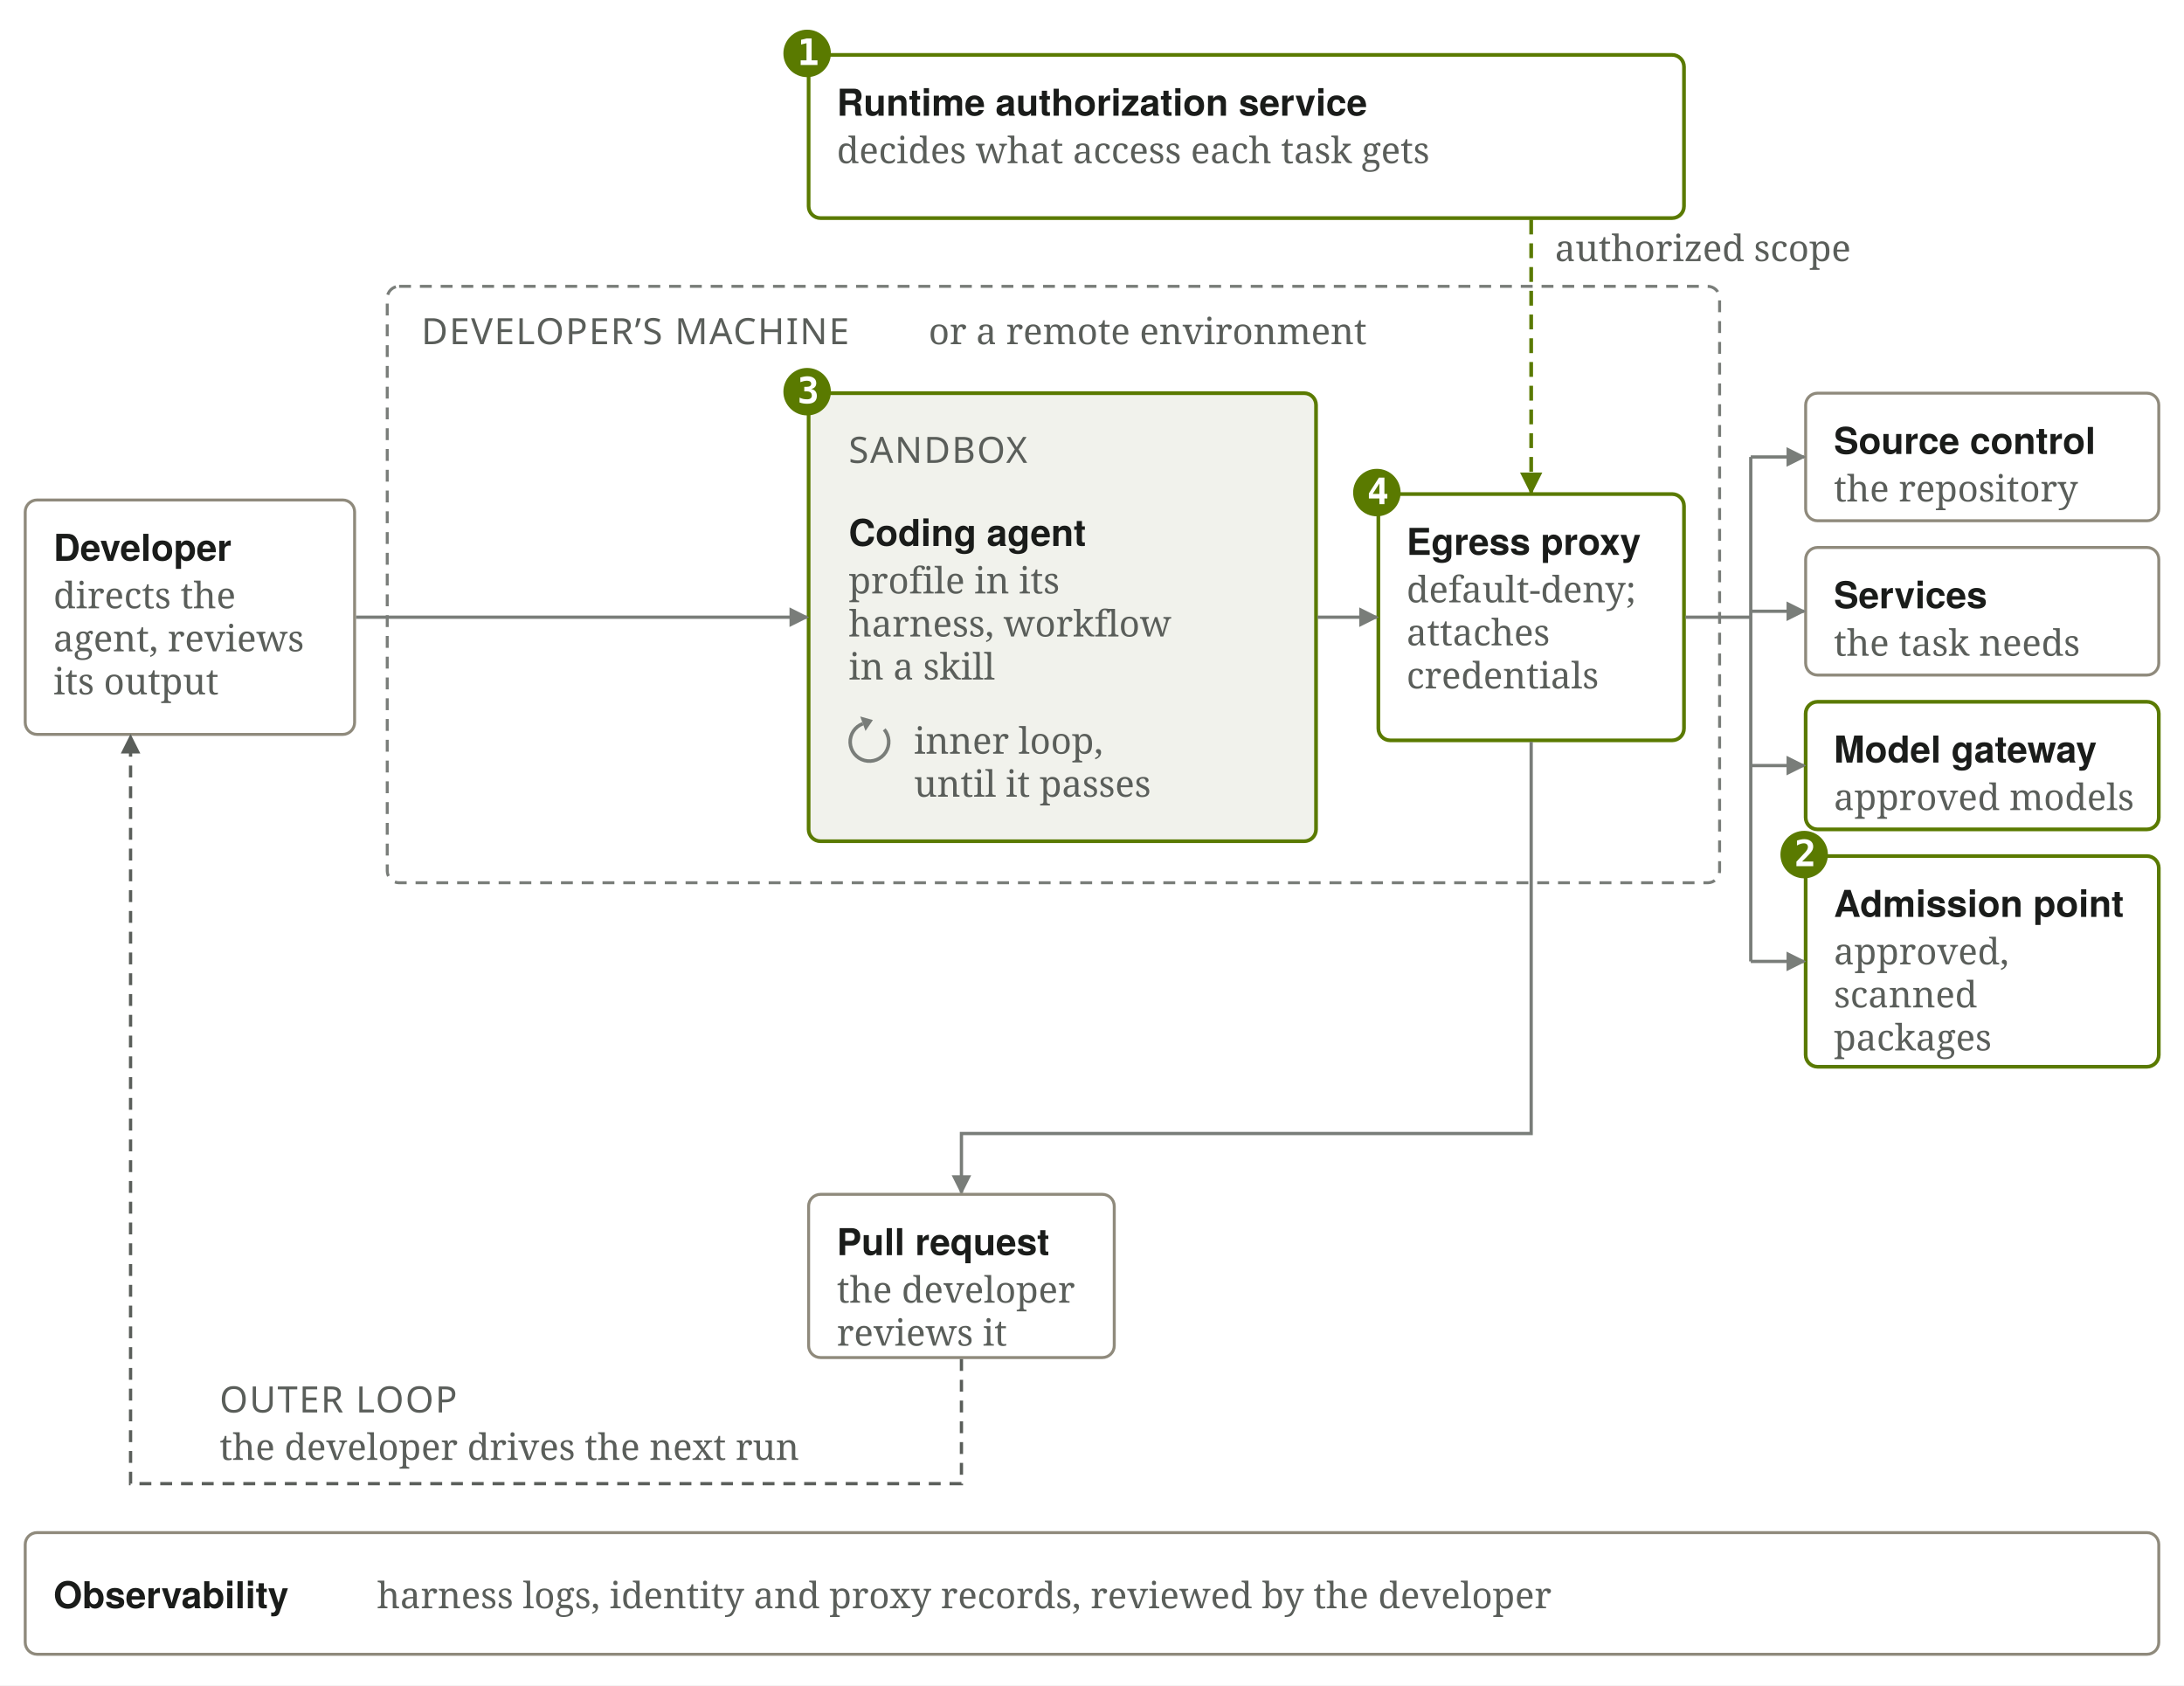
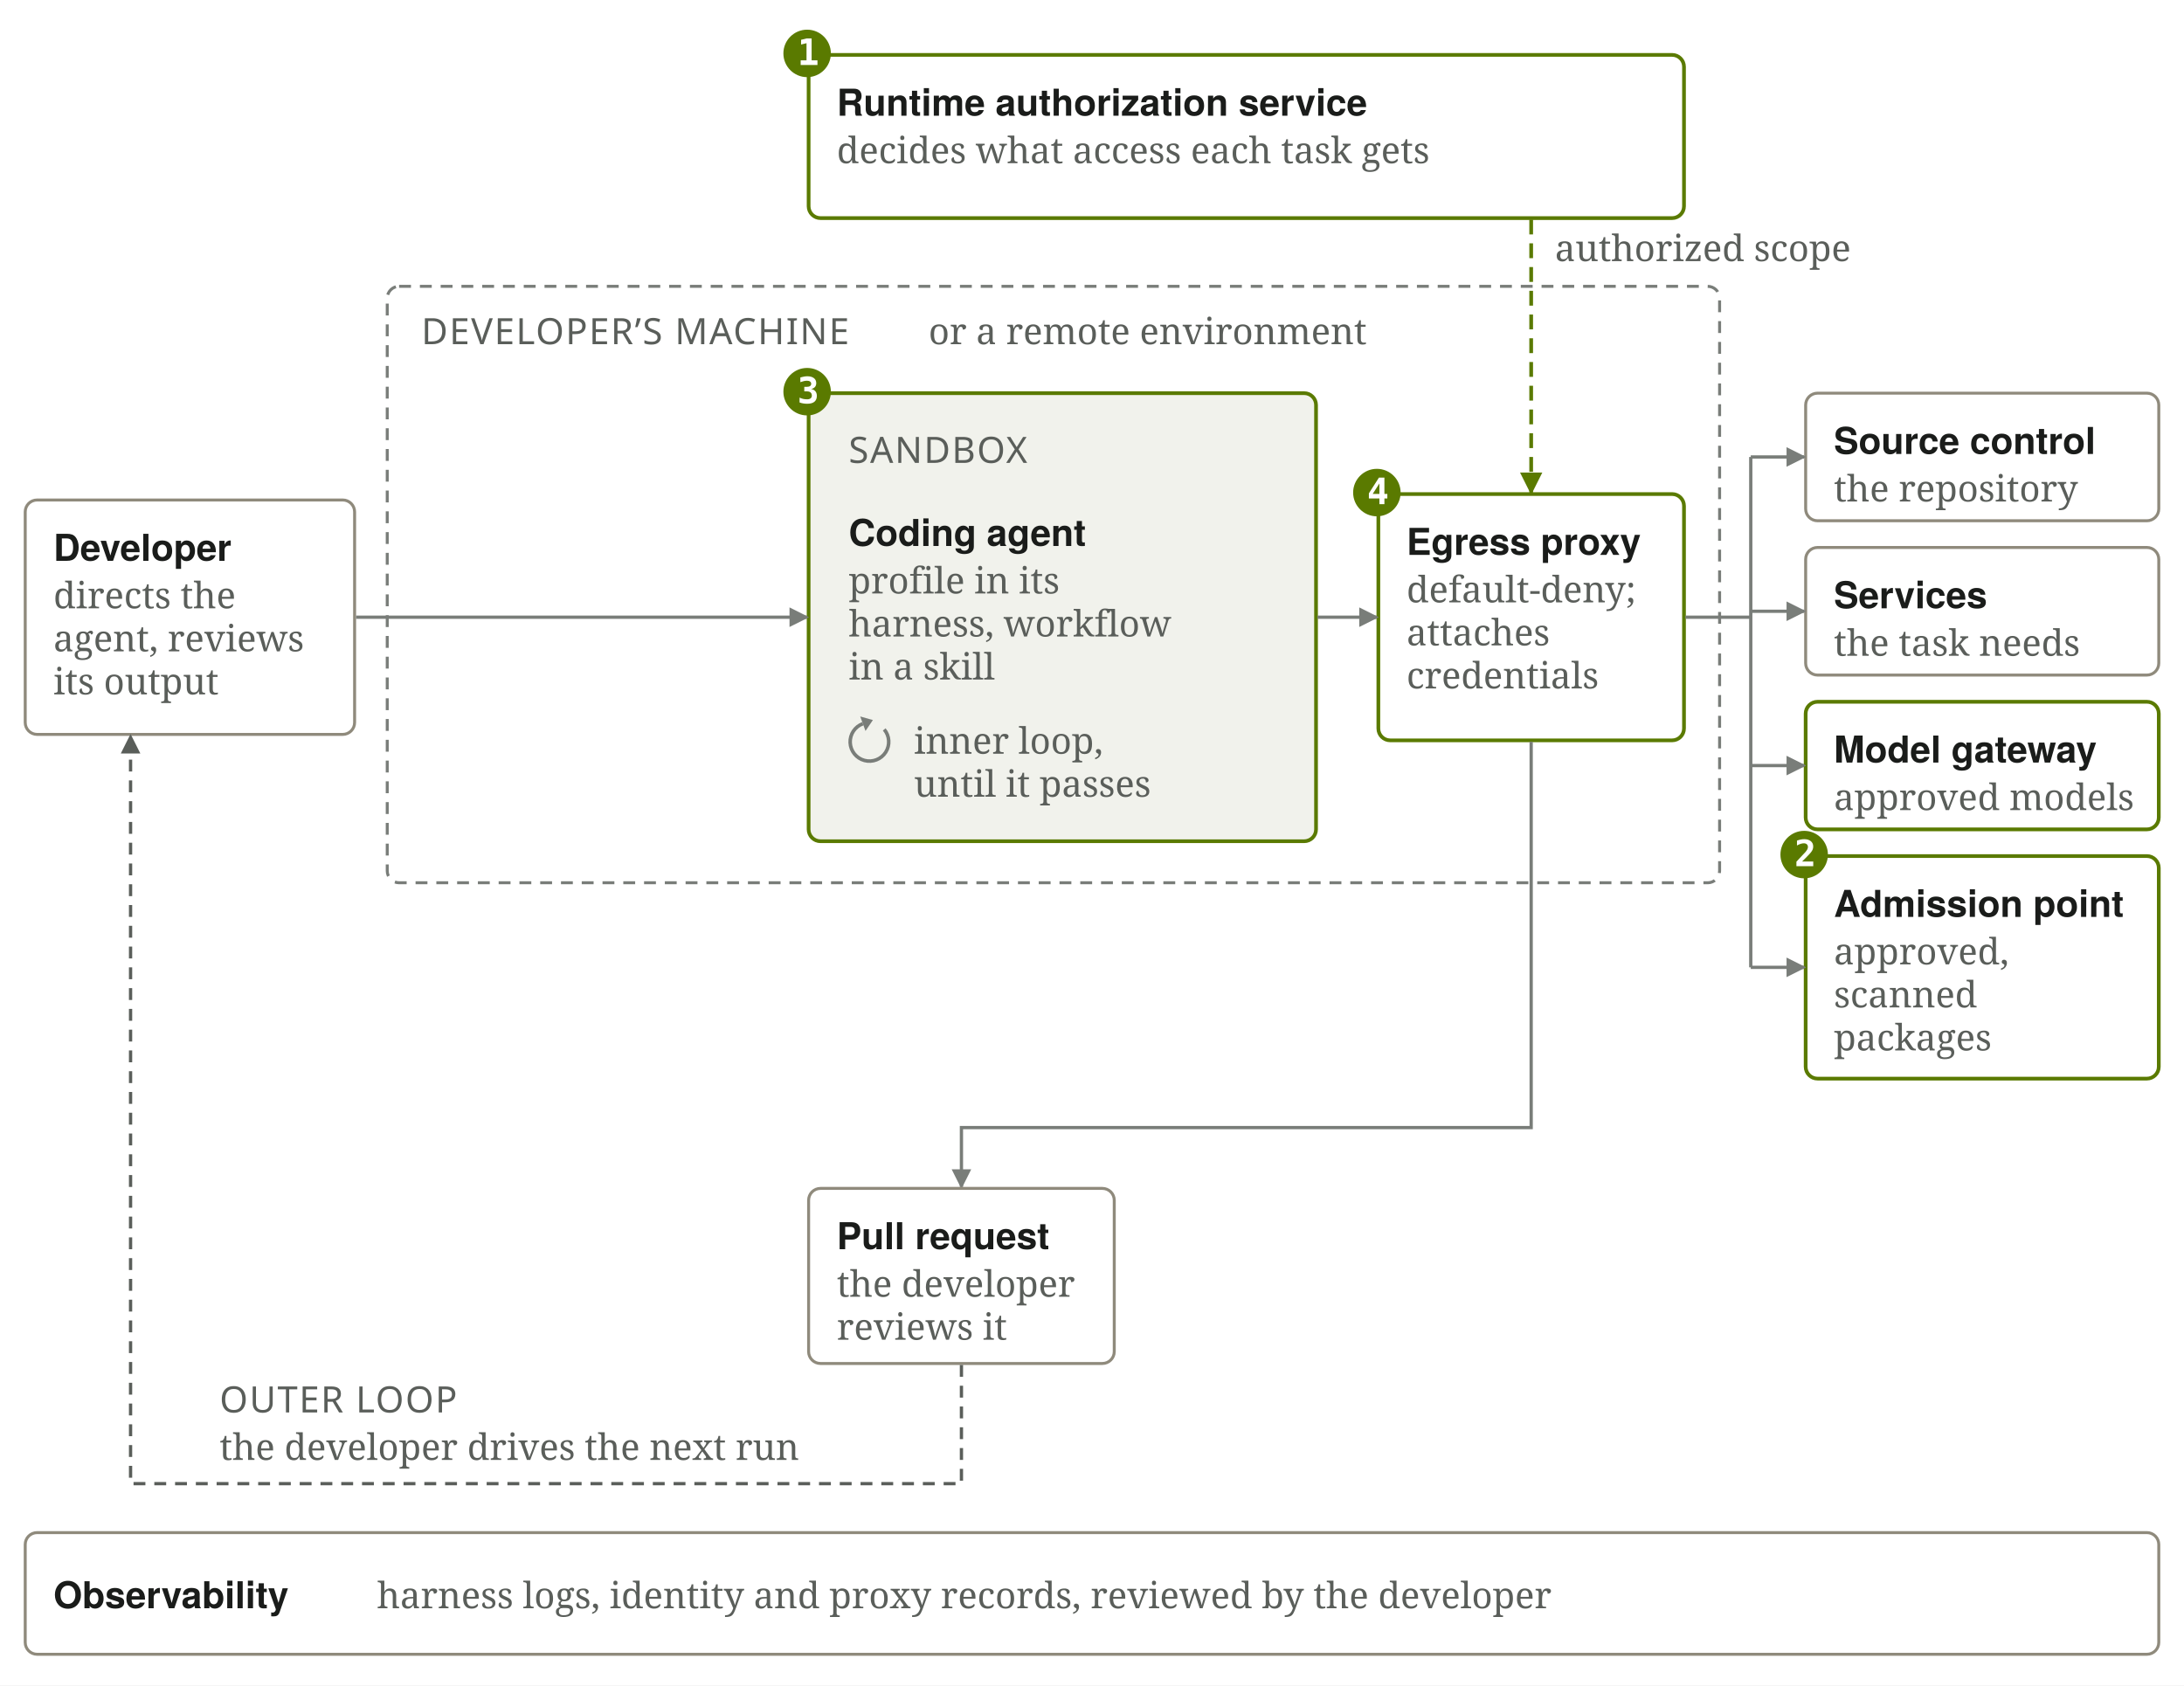
<svg xmlns="http://www.w3.org/2000/svg" viewBox="0 0 736 568" width="736" height="568" role="img" aria-labelledby="sf3-t sf3-d">
  <rect width="736" height="568" fill="#FFFFFF" />
  <defs>
    <marker id="sf3-a" viewBox="0 0 10 10" refX="9" refY="5" markerWidth="6" markerHeight="6" orient="auto-start-reverse">
      <path d="M0 0 L10 5 L0 10 z" fill="#797D79" />
    </marker>
    <marker id="sf3-g" viewBox="0 0 10 10" refX="9" refY="5" markerWidth="6" markerHeight="6" orient="auto-start-reverse">
      <path d="M0 0 L10 5 L0 10 z" fill="#5A7A00" />
    </marker>
    <marker id="sf3-s" viewBox="0 0 10 10" refX="9" refY="5" markerWidth="6" markerHeight="6" orient="auto-start-reverse">
      <path d="M0 0 L10 5 L0 10 z" fill="#5A5E5A" />
    </marker>
  </defs>
  <g transform="translate(8 8)">
    <rect x="264.5" y="10.5" width="295" height="55" rx="4" fill="none" stroke="#5A7A00" stroke-width="1.25" />
    <circle cx="264" cy="10" r="8" fill="#5A7A00" />
    <text x="260.7" y="13.9" font-family="'IBM Plex Mono',ui-monospace,'SF Mono',Menlo,Consolas,monospace" font-size="12.25" fill="#FFFFFF" font-weight="600">1</text>
    <text x="274" y="31" font-family="Figtree,'Avenir Next','Helvetica Neue',sans-serif" font-size="12.5" fill="#1A1C1A" font-weight="600">Runtime authorization service</text>
    <text x="274" y="47.0" font-family="'IBM Plex Serif',Charter,Georgia,serif" font-size="12.25" fill="#5A5E5A" font-weight="400">decides what access each task gets</text>
    <path d="M508 66 L508 158" fill="none" stroke="#5A7A00" stroke-width="1.25" stroke-dasharray="5 3" marker-end="url(#sf3-g)" />
    <text x="516.0" y="80" font-family="'IBM Plex Serif',Charter,Georgia,serif" font-size="12.25" fill="#5A5E5A" font-weight="400">authorized scope</text>
    <rect x="122.5" y="88.5" width="449" height="201" rx="4" fill="none" stroke="#797D79" stroke-width="1" stroke-dasharray="4 3" />
    <text x="134" y="108" font-family="'Chakra Petch','Avenir Next',sans-serif" font-size="12.25" fill="#5A5E5A" font-weight="500" letter-spacing="0.04em">DEVELOPER’S MACHINE</text>
    <text x="304.925" y="108" font-family="'IBM Plex Serif',Charter,Georgia,serif" font-size="12.25" fill="#5A5E5A" font-weight="400">or a remote environment</text>
    <rect x="0.5" y="160.5" width="111" height="79" rx="4" fill="none" stroke="#8F8A7C" stroke-width="1" />
    <text x="10" y="181" font-family="Figtree,'Avenir Next','Helvetica Neue',sans-serif" font-size="12.5" fill="#1A1C1A" font-weight="600">Developer</text>
    <text x="10" y="197.0" font-family="'IBM Plex Serif',Charter,Georgia,serif" font-size="12.25" fill="#5A5E5A" font-weight="400">directs the</text>
    <text x="10" y="211.5" font-family="'IBM Plex Serif',Charter,Georgia,serif" font-size="12.25" fill="#5A5E5A" font-weight="400">agent, reviews</text>
    <text x="10" y="226.0" font-family="'IBM Plex Serif',Charter,Georgia,serif" font-size="12.25" fill="#5A5E5A" font-weight="400">its output</text>
    <rect x="264.5" y="124.5" width="171" height="151" rx="4" fill="#F1F2EC" stroke="#5A7A00" stroke-width="1.25" />
    <circle cx="264" cy="124" r="8" fill="#5A7A00" />
    <text x="260.7" y="127.9" font-family="'IBM Plex Mono',ui-monospace,'SF Mono',Menlo,Consolas,monospace" font-size="12.25" fill="#FFFFFF" font-weight="600">3</text>
    <text x="278" y="148" font-family="'Chakra Petch','Avenir Next',sans-serif" font-size="12.25" fill="#5A5E5A" font-weight="500" letter-spacing="0.04em">SANDBOX</text>
    <text x="278" y="176" font-family="Figtree,'Avenir Next','Helvetica Neue',sans-serif" font-size="12.5" fill="#1A1C1A" font-weight="600">Coding agent</text>
    <text x="278" y="192.0" font-family="'IBM Plex Serif',Charter,Georgia,serif" font-size="12.25" fill="#5A5E5A" font-weight="400">profile in its</text>
    <text x="278" y="206.5" font-family="'IBM Plex Serif',Charter,Georgia,serif" font-size="12.25" fill="#5A5E5A" font-weight="400">harness, workflow</text>
    <text x="278" y="221.0" font-family="'IBM Plex Serif',Charter,Georgia,serif" font-size="12.25" fill="#5A5E5A" font-weight="400">in a skill</text>
    <path d="M289.98 237.82 A6.5 6.5 0 1 1 282.78 235.89" fill="none" stroke="#797D79" stroke-width="1.2" />
    <path d="M286.16 234.66 L283.67 238.34 L281.89 233.45 z" fill="#797D79" />
    <text x="300" y="246" font-family="'IBM Plex Serif',Charter,Georgia,serif" font-size="12.25" fill="#5A5E5A" font-weight="400">inner loop,</text>
    <text x="300" y="260.5" font-family="'IBM Plex Serif',Charter,Georgia,serif" font-size="12.25" fill="#5A5E5A" font-weight="400">until it passes</text>
    <path d="M112 200 L264 200" fill="none" stroke="#797D79" stroke-width="1.1" marker-end="url(#sf3-a)" />
    <rect x="456.5" y="158.5" width="103" height="83" rx="4" fill="none" stroke="#5A7A00" stroke-width="1.25" />
    <circle cx="456" cy="158" r="8" fill="#5A7A00" />
    <text x="452.7" y="161.9" font-family="'IBM Plex Mono',ui-monospace,'SF Mono',Menlo,Consolas,monospace" font-size="12.25" fill="#FFFFFF" font-weight="600">4</text>
    <text x="466" y="179" font-family="Figtree,'Avenir Next','Helvetica Neue',sans-serif" font-size="12.5" fill="#1A1C1A" font-weight="600">Egress proxy</text>
    <text x="466" y="195.0" font-family="'IBM Plex Serif',Charter,Georgia,serif" font-size="12.25" fill="#5A5E5A" font-weight="400">default-deny;</text>
    <text x="466" y="209.5" font-family="'IBM Plex Serif',Charter,Georgia,serif" font-size="12.25" fill="#5A5E5A" font-weight="400">attaches</text>
    <text x="466" y="224.0" font-family="'IBM Plex Serif',Charter,Georgia,serif" font-size="12.25" fill="#5A5E5A" font-weight="400">credentials</text>
    <path d="M436 200 L456 200" fill="none" stroke="#797D79" stroke-width="1.1" marker-end="url(#sf3-a)" />
    <rect x="600.5" y="124.5" width="119" height="43" rx="4" fill="none" stroke="#8F8A7C" stroke-width="1" />
    <text x="610" y="145" font-family="Figtree,'Avenir Next','Helvetica Neue',sans-serif" font-size="12.5" fill="#1A1C1A" font-weight="600">Source control</text>
    <text x="610" y="161.0" font-family="'IBM Plex Serif',Charter,Georgia,serif" font-size="12.25" fill="#5A5E5A" font-weight="400">the repository</text>
    <rect x="600.5" y="176.5" width="119" height="43" rx="4" fill="none" stroke="#8F8A7C" stroke-width="1" />
    <text x="610" y="197" font-family="Figtree,'Avenir Next','Helvetica Neue',sans-serif" font-size="12.5" fill="#1A1C1A" font-weight="600">Services</text>
    <text x="610" y="213.0" font-family="'IBM Plex Serif',Charter,Georgia,serif" font-size="12.25" fill="#5A5E5A" font-weight="400">the task needs</text>
    <rect x="600.5" y="228.5" width="119" height="43" rx="4" fill="none" stroke="#5A7A00" stroke-width="1.25" />
    <text x="610" y="249" font-family="Figtree,'Avenir Next','Helvetica Neue',sans-serif" font-size="12.5" fill="#1A1C1A" font-weight="600">Model gateway</text>
    <text x="610" y="265.0" font-family="'IBM Plex Serif',Charter,Georgia,serif" font-size="12.25" fill="#5A5E5A" font-weight="400">approved models</text>
-     <rect x="600.5" y="280.5" width="119" height="71" rx="4" fill="none" stroke="#5A7A00" stroke-width="1.25" />
+     <rect x="600.5" y="280.5" width="119" height="75" rx="4" fill="none" stroke="#5A7A00" stroke-width="1.25" />
    <circle cx="600" cy="280" r="8" fill="#5A7A00" />
    <text x="596.7" y="283.9" font-family="'IBM Plex Mono',ui-monospace,'SF Mono',Menlo,Consolas,monospace" font-size="12.25" fill="#FFFFFF" font-weight="600">2</text>
    <text x="610" y="301" font-family="Figtree,'Avenir Next','Helvetica Neue',sans-serif" font-size="12.5" fill="#1A1C1A" font-weight="600">Admission point</text>
    <text x="610" y="317.0" font-family="'IBM Plex Serif',Charter,Georgia,serif" font-size="12.25" fill="#5A5E5A" font-weight="400">approved,</text>
    <text x="610" y="331.5" font-family="'IBM Plex Serif',Charter,Georgia,serif" font-size="12.25" fill="#5A5E5A" font-weight="400">scanned</text>
    <text x="610" y="346.0" font-family="'IBM Plex Serif',Charter,Georgia,serif" font-size="12.25" fill="#5A5E5A" font-weight="400">packages</text>
    <path d="M560 200 L582 200" fill="none" stroke="#797D79" stroke-width="1.1" />
-     <path d="M582 146 L582 316" fill="none" stroke="#797D79" stroke-width="1.1" />
+     <path d="M582 146 L582 318" fill="none" stroke="#797D79" stroke-width="1.1" />
    <path d="M582 146 L600 146" fill="none" stroke="#797D79" stroke-width="1.1" marker-end="url(#sf3-a)" />
    <path d="M582 198 L600 198" fill="none" stroke="#797D79" stroke-width="1.1" marker-end="url(#sf3-a)" />
    <path d="M582 250 L600 250" fill="none" stroke="#797D79" stroke-width="1.1" marker-end="url(#sf3-a)" />
-     <path d="M582 316 L600 316" fill="none" stroke="#797D79" stroke-width="1.1" marker-end="url(#sf3-a)" />
-     <path d="M508 242 L508 374 L316 374 L316 394" fill="none" stroke="#797D79" stroke-width="1.1" marker-end="url(#sf3-a)" />
-     <rect x="264.5" y="394.5" width="103" height="55" rx="4" fill="none" stroke="#8F8A7C" stroke-width="1" />
-     <text x="274" y="415" font-family="Figtree,'Avenir Next','Helvetica Neue',sans-serif" font-size="12.5" fill="#1A1C1A" font-weight="600">Pull request</text>
-     <text x="274" y="431.0" font-family="'IBM Plex Serif',Charter,Georgia,serif" font-size="12.25" fill="#5A5E5A" font-weight="400">the developer</text>
-     <text x="274" y="445.5" font-family="'IBM Plex Serif',Charter,Georgia,serif" font-size="12.25" fill="#5A5E5A" font-weight="400">reviews it</text>
-     <path d="M316 450 L316 492 L36 492 L36 240" fill="none" stroke="#5A5E5A" stroke-width="1.1" stroke-dasharray="4 3" marker-end="url(#sf3-s)" />
+     <path d="M582 318 L600 318" fill="none" stroke="#797D79" stroke-width="1.1" marker-end="url(#sf3-a)" />
+     <path d="M508 242 L508 372 L316 372 L316 392" fill="none" stroke="#797D79" stroke-width="1.1" marker-end="url(#sf3-a)" />
+     <rect x="264.5" y="392.5" width="103" height="59" rx="4" fill="none" stroke="#8F8A7C" stroke-width="1" />
+     <text x="274" y="413" font-family="Figtree,'Avenir Next','Helvetica Neue',sans-serif" font-size="12.5" fill="#1A1C1A" font-weight="600">Pull request</text>
+     <text x="274" y="429.0" font-family="'IBM Plex Serif',Charter,Georgia,serif" font-size="12.25" fill="#5A5E5A" font-weight="400">the developer</text>
+     <text x="274" y="443.5" font-family="'IBM Plex Serif',Charter,Georgia,serif" font-size="12.25" fill="#5A5E5A" font-weight="400">reviews it</text>
+     <path d="M316 452 L316 492 L36 492 L36 240" fill="none" stroke="#5A5E5A" stroke-width="1.1" stroke-dasharray="4 3" marker-end="url(#sf3-s)" />
    <text x="66" y="468" font-family="'Chakra Petch','Avenir Next',sans-serif" font-size="12.25" fill="#5A5E5A" font-weight="500" letter-spacing="0.04em">OUTER LOOP</text>
    <text x="66" y="484" font-family="'IBM Plex Serif',Charter,Georgia,serif" font-size="12.25" fill="#5A5E5A" font-weight="400">the developer drives the next run</text>
    <rect x="0.5" y="508.5" width="719" height="41" rx="4" fill="none" stroke="#8F8A7C" stroke-width="1" />
    <text x="10" y="534" font-family="Figtree,'Avenir Next','Helvetica Neue',sans-serif" font-size="12.5" fill="#1A1C1A" font-weight="600">Observability</text>
    <text x="119.062" y="534" font-family="'IBM Plex Serif',Charter,Georgia,serif" font-size="12.25" fill="#5A5E5A" font-weight="400">harness logs, identity and proxy records, reviewed by the developer</text>
  </g>
</svg>
